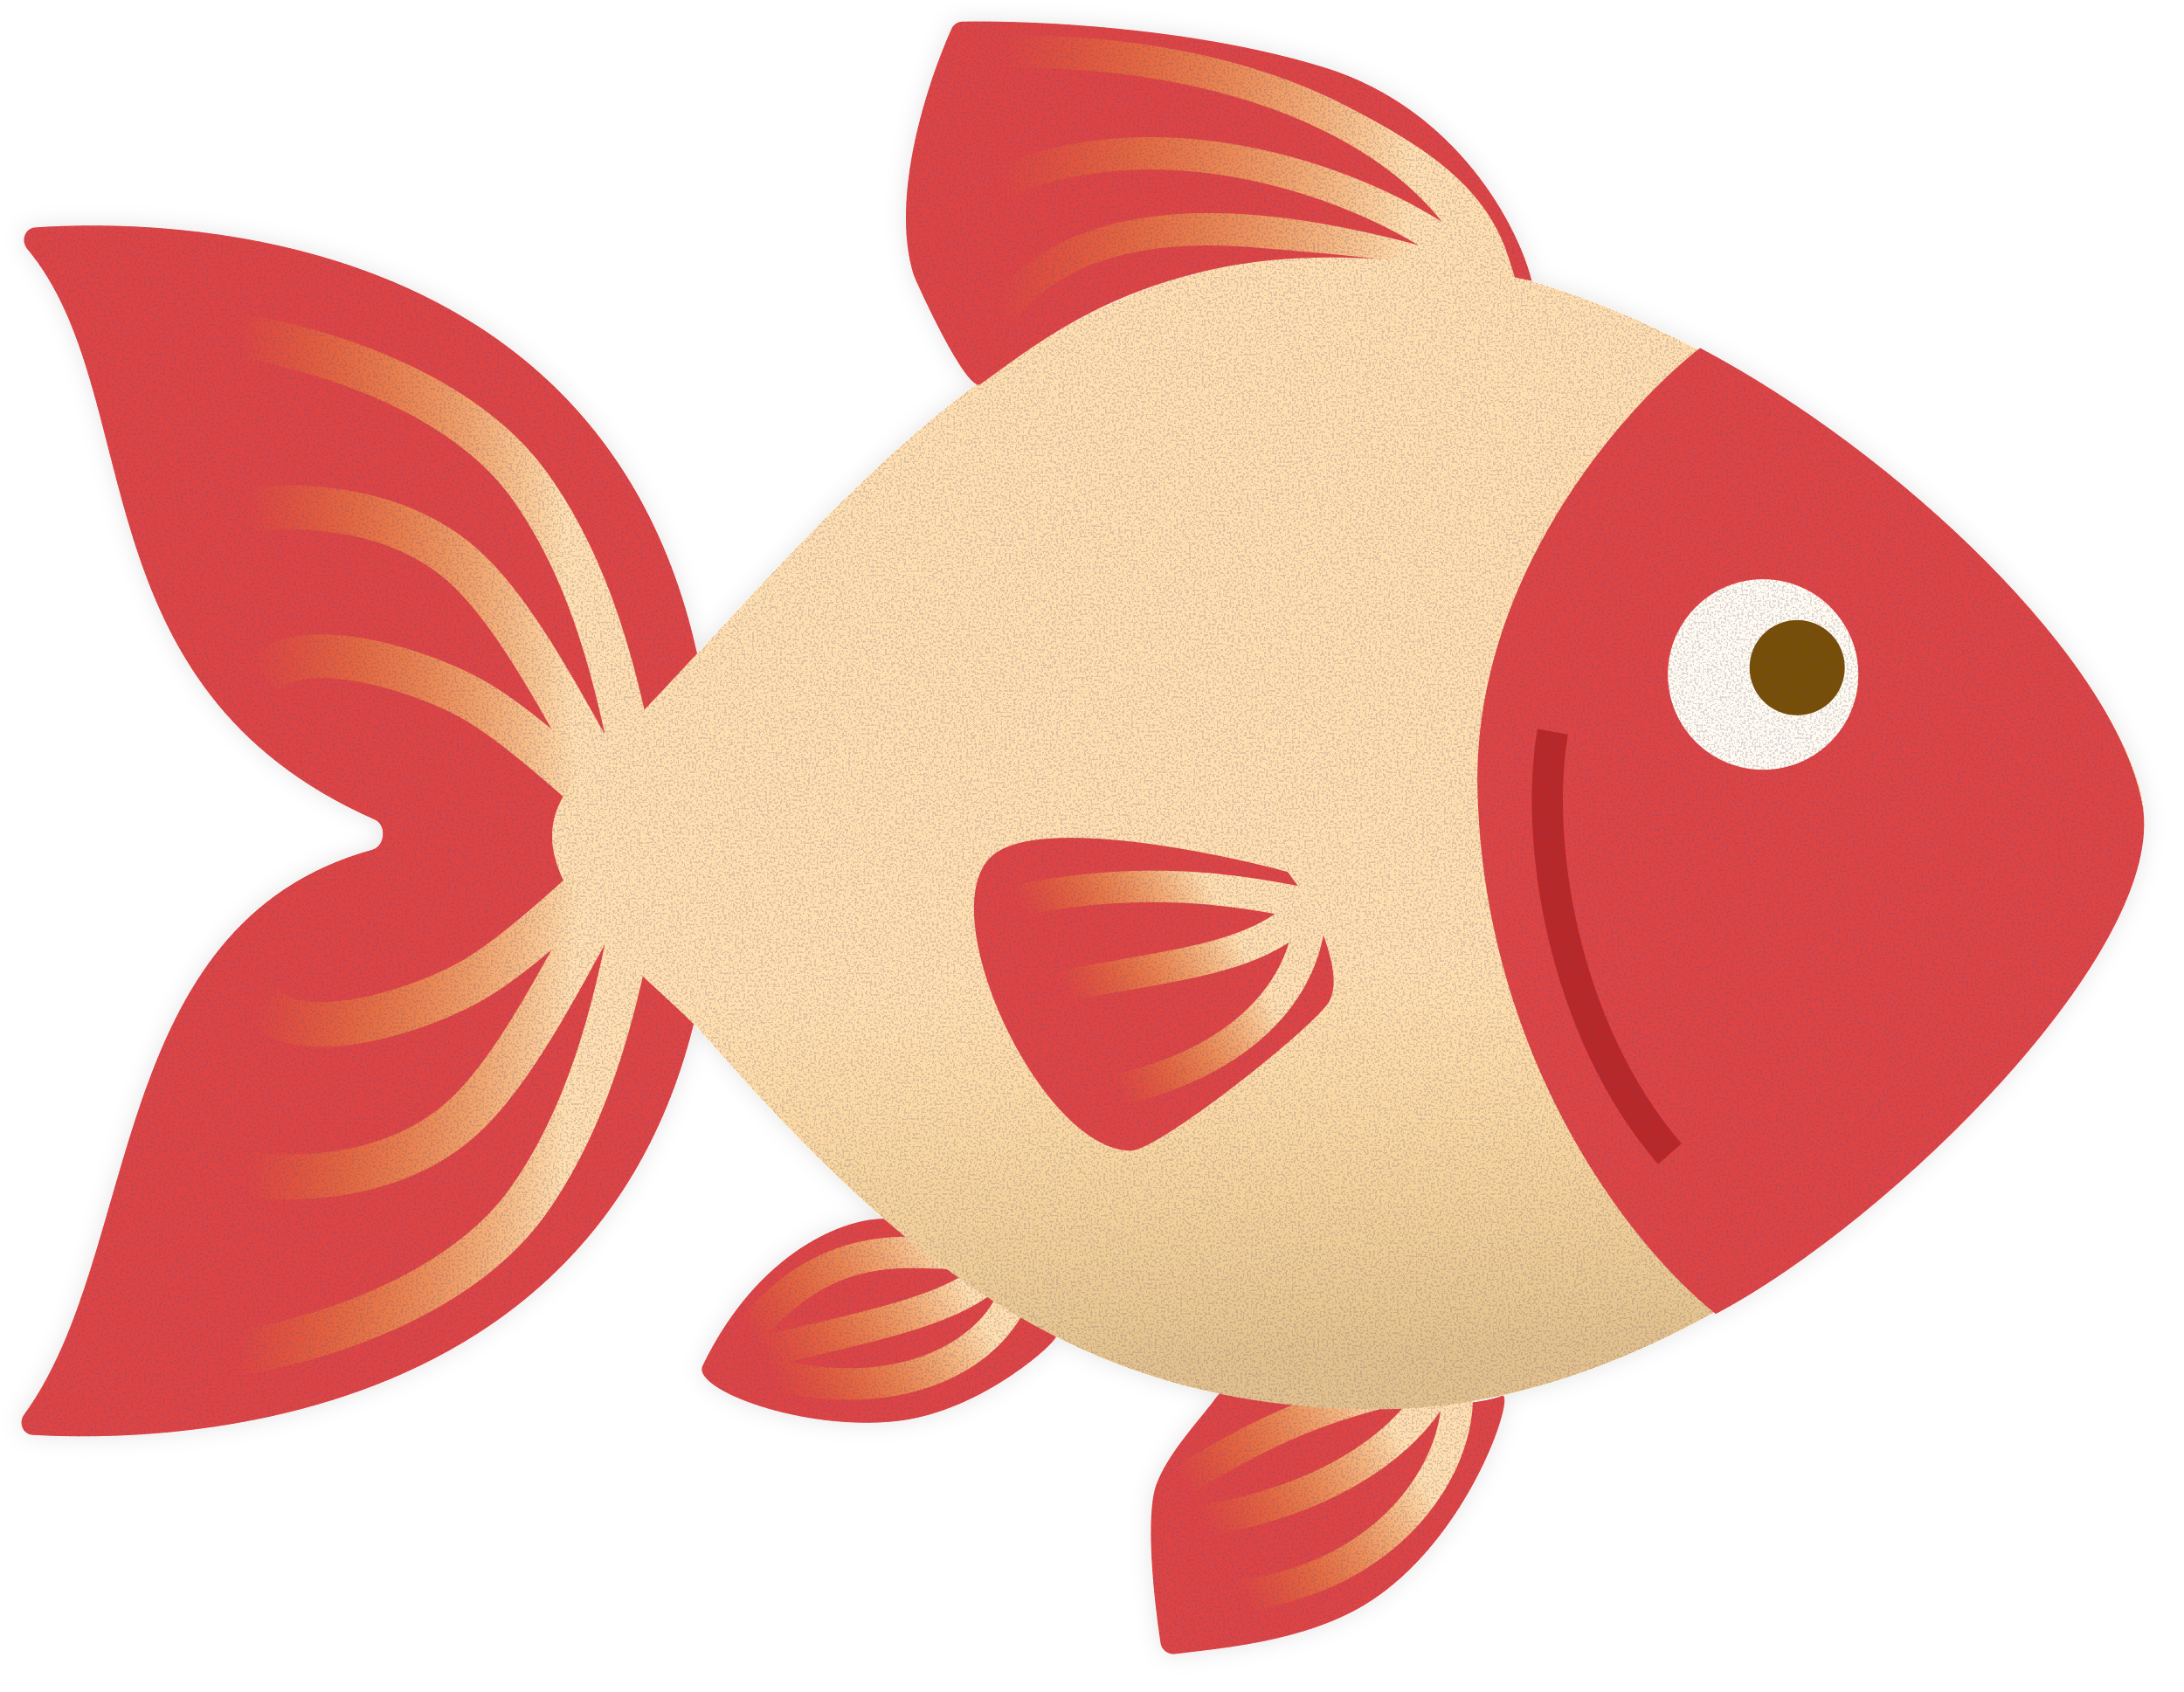
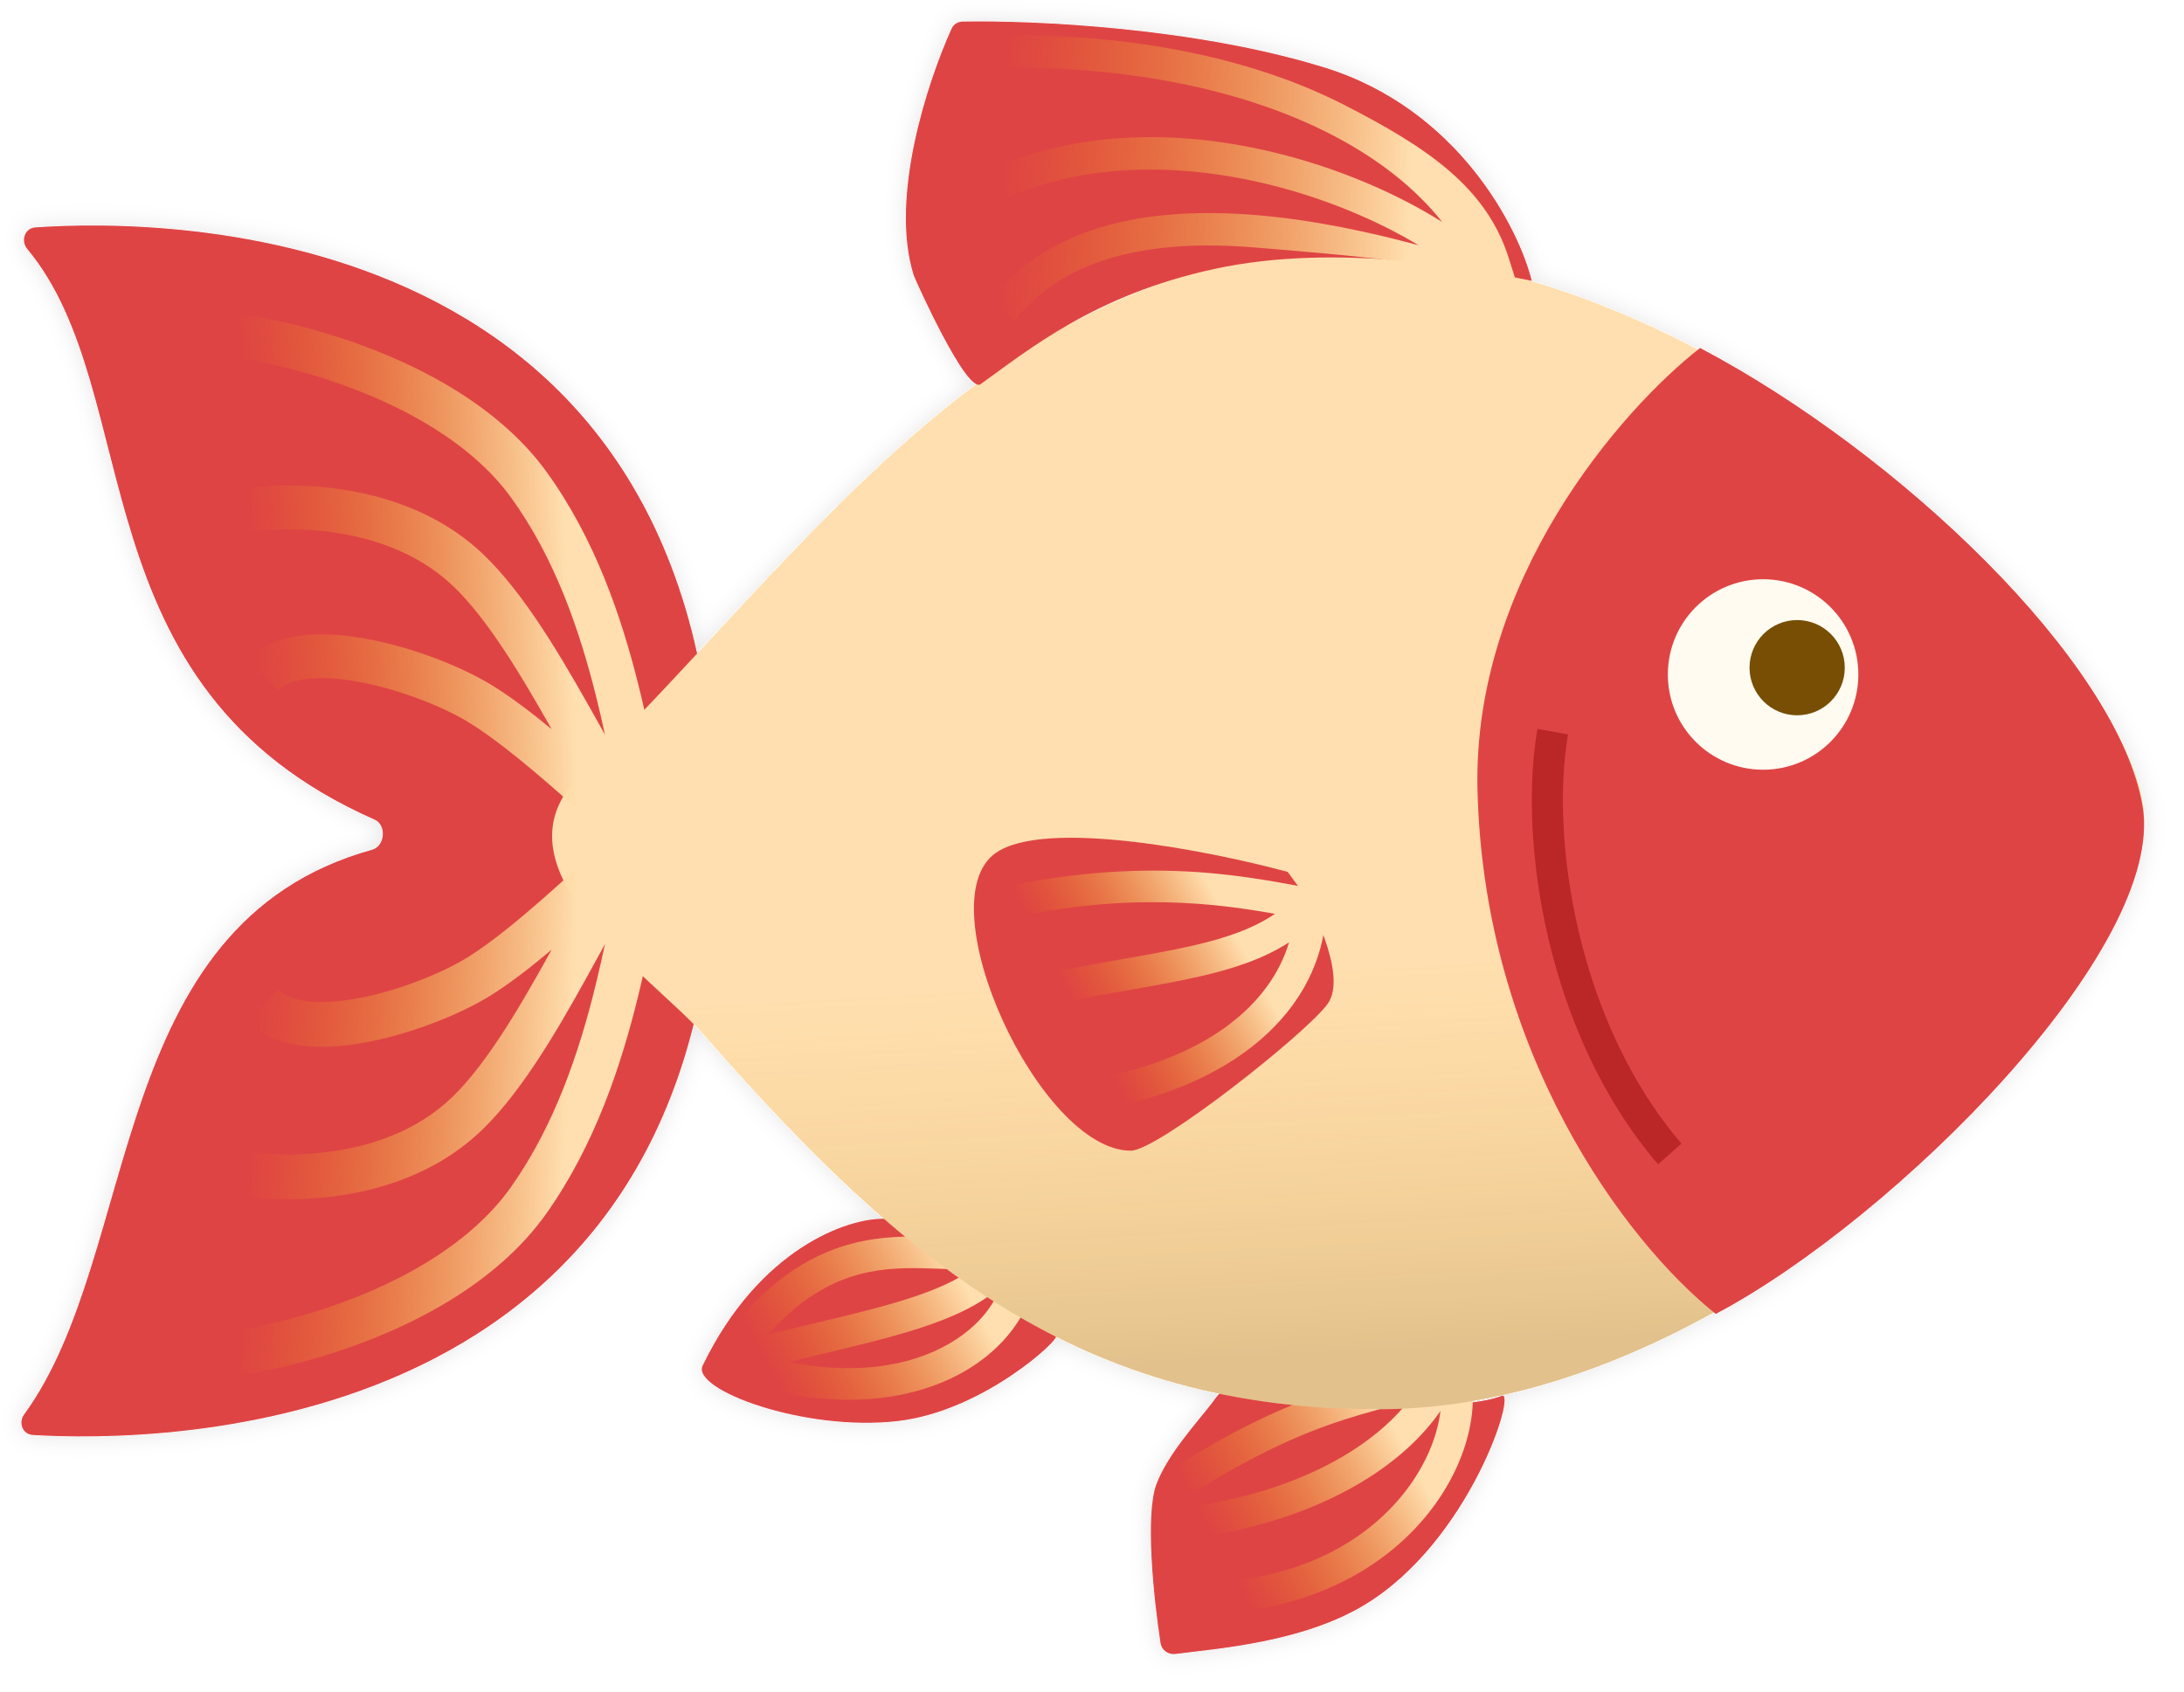
<svg xmlns="http://www.w3.org/2000/svg" width="102" height="79" viewBox="0 0 102 79" fill="none">
-   <g filter="url(#filter0_dn_84_2135)">
+   <g filter="url(#filter0_d_84_2135)">
    <path d="M32.814 63.786C35.449 58.331 39.598 56.859 41.354 56.926C41.446 56.929 41.534 56.961 41.611 57.011C43.402 58.192 43.407 58.986 49.311 62.414C49.527 62.54 45.926 65.912 41.933 66.374C37.548 66.882 32.275 64.902 32.814 63.786Z" fill="#DF4444" />
    <path d="M70.136 65.194C68.177 65.994 61.107 65.626 57.256 64.956C57.007 64.913 56.752 65.337 56.599 65.536C55.941 66.398 54.52 67.926 54.001 69.342C53.484 70.751 53.867 74.587 54.202 76.754C54.253 77.079 54.564 77.297 54.893 77.254C56.861 77 60.812 76.715 63.712 74.972C68.642 72.009 70.862 64.898 70.136 65.194Z" fill="#DF4444" />
    <path d="M56.604 75.388C61.554 75.148 64.942 73.016 66.869 70.474C67.827 69.21 68.424 67.843 68.665 66.563C68.903 65.295 68.802 64.053 68.282 63.09L67.822 62.238L67.123 62.907C66.084 63.902 65.101 64.074 63.134 64.656C61.193 65.229 58.566 66.152 54.59 68.703L55.387 69.944C59.229 67.479 61.725 66.61 63.551 66.07C64.38 65.826 65.129 65.638 65.83 65.38C65.194 66.209 64.309 67.019 63.169 67.75C61.065 69.1 58.138 70.148 54.474 70.507L54.617 71.975C58.477 71.597 61.636 70.487 63.966 68.992C65.374 68.089 66.495 67.033 67.275 65.901C67.26 66.028 67.24 66.158 67.215 66.29C67.019 67.329 66.524 68.487 65.693 69.583C64.042 71.762 61.066 73.695 56.532 73.915L56.604 75.388Z" fill="url(#paint0_linear_84_2135)" />
    <path d="M33.712 64.294C38.933 66.107 42.94 65.45 45.459 63.796C47.904 62.191 49.059 59.488 47.967 57.466L47.507 56.615L46.807 57.284C46.418 57.657 45.873 57.795 44.986 57.808C44.543 57.814 44.071 57.791 43.521 57.773C42.983 57.755 42.393 57.743 41.771 57.78C40.518 57.855 39.13 58.127 37.683 58.94C36.239 59.75 34.782 61.072 33.345 63.181L33.954 63.596L33.954 63.597L33.712 64.294ZM45.414 59.268C44.723 59.785 43.747 60.227 42.477 60.638C41.297 61.02 39.941 61.354 38.455 61.708C37.624 61.906 36.755 62.112 35.865 62.333C36.742 61.349 37.594 60.681 38.405 60.226C39.608 59.55 40.765 59.318 41.859 59.253C42.411 59.22 42.946 59.23 43.472 59.247C43.986 59.264 44.518 59.29 45.008 59.283C45.142 59.281 45.278 59.276 45.414 59.268ZM44.65 62.563C42.986 63.655 40.363 64.317 36.816 63.618C37.488 63.455 38.15 63.298 38.797 63.143C40.277 62.79 41.688 62.444 42.931 62.042C44.399 61.566 45.755 60.975 46.721 60.102C46.433 60.934 45.773 61.826 44.65 62.563Z" fill="url(#paint1_linear_84_2135)" />
    <path d="M1.126 66.065C6.637 58.519 4.879 43.156 17.379 39.688C17.981 39.521 18.066 38.536 17.495 38.284C3.414 32.077 6.917 18.409 1.274 11.632C0.957 11.251 1.15 10.656 1.647 10.621C7.611 10.206 33.41 10.074 33.41 38.915C33.41 67.416 7.258 67.375 1.528 67.024C1.052 66.995 0.847 66.447 1.126 66.065Z" fill="#DF4444" />
    <path d="M62.824 11.803C46.786 11.803 37.901 25.601 27.133 36.17C22.696 40.525 30.427 45.553 32.883 48.352C42.191 58.964 50.44 65.915 64.593 65.82C82.198 65.701 100.138 46.151 100.138 38.224C100.138 31.179 81.262 11.804 62.824 11.803Z" fill="#FFDFAF" />
    <path d="M62.824 11.803C46.786 11.803 37.901 25.601 27.133 36.17C22.696 40.525 30.427 45.553 32.883 48.352C42.191 58.964 50.44 65.915 64.593 65.82C82.198 65.701 100.138 46.151 100.138 38.224C100.138 31.179 81.262 11.804 62.824 11.803Z" fill="url(#paint2_linear_84_2135)" fill-opacity="0.2" />
    <path d="M42.671 12.851C41.54 9.246 43.297 3.872 44.442 1.336C44.532 1.138 44.73 1.011 44.954 1.007C48.312 0.944 55.833 1.286 61.865 3.154C68.125 5.094 70.949 10.696 71.54 13.12C69.079 12.597 62.551 11.292 56.697 12.566C51.125 13.778 48.038 16.341 45.814 17.93C45.185 18.503 42.738 13.062 42.671 12.851Z" fill="#DF4444" />
    <path d="M47.105 1.635C53.49 1.635 58.794 2.863 62.769 4.895C66.739 6.924 69.431 8.784 70.466 12.062L70.906 13.455L69.547 13.019C67.265 12.287 62.922 11.911 58.507 11.552C54.049 11.19 49.791 11.886 47.386 14.981L46.237 14.035C49.129 10.315 54.067 9.673 58.622 10.043C61.352 10.264 64.043 10.858 66.255 11.456C64.362 10.315 61.874 9.242 59.115 8.582C54.478 7.472 49.255 7.572 44.993 10.305L44.215 9.019C48.929 5.997 54.595 5.945 59.449 7.107C62.472 7.831 65.251 9.043 67.356 10.37C66.132 8.819 64.38 7.409 62.114 6.251C58.386 4.345 53.317 3.15 47.105 3.15V1.635Z" fill="url(#paint3_linear_84_2135)" />
    <path d="M69.004 36.895C68.769 27.104 75.689 19.152 79.4 16.252C88.631 21.118 98.886 30.85 100.064 37.633C101.217 44.268 88.484 56.949 80.133 61.372C75.884 57.981 69.297 49.134 69.004 36.895Z" fill="#DF4444" />
    <path d="M5.449 14.555C6.499 14.31 7.99 14.287 9.646 14.449C11.323 14.614 13.248 14.978 15.194 15.561C19.047 16.714 23.166 18.781 25.524 22.038C27.8 25.183 29.022 28.818 29.815 31.989C30.212 33.576 30.508 35.072 30.768 36.33C31.035 37.617 31.256 38.608 31.505 39.284L29.865 40.401L29.403 39.99C28.306 39.009 27.082 37.881 25.801 36.768C24.348 35.506 22.944 34.373 21.826 33.7C20.69 33.017 18.756 32.237 16.893 31.874C15.964 31.693 15.105 31.626 14.401 31.701C13.687 31.776 13.248 31.984 13.005 32.239L11.522 30.831C12.23 30.088 13.216 29.772 14.184 29.67C15.162 29.566 16.24 29.666 17.286 29.87C19.372 30.276 21.532 31.139 22.883 31.951C23.764 32.481 24.757 33.23 25.763 34.057C25.736 34.008 25.709 33.96 25.681 33.912C24.131 31.174 22.497 28.491 20.813 27.06C19.061 25.572 16.73 24.885 14.361 24.747C11.992 24.61 9.689 25.028 8.098 25.639L7.362 23.733C9.232 23.015 11.828 22.554 14.48 22.708C17.132 22.863 19.944 23.639 22.14 25.505C24.15 27.213 25.953 30.238 27.464 32.908C27.736 33.388 27.999 33.858 28.254 34.312C28.125 33.721 27.985 33.11 27.828 32.484C27.06 29.411 25.916 26.069 23.864 23.234C21.893 20.511 18.285 18.619 14.605 17.517C12.784 16.971 10.99 16.633 9.445 16.482C7.879 16.328 6.646 16.374 5.916 16.544L5.449 14.555Z" fill="url(#paint4_linear_84_2135)" />
    <path d="M5.449 64.335C6.499 64.586 7.99 64.61 9.646 64.444C11.323 64.275 13.248 63.902 15.194 63.305C19.047 62.123 23.166 60.007 25.524 56.67C27.8 53.448 29.022 49.724 29.815 46.476C30.212 44.85 30.508 43.318 30.768 42.029C31.035 40.71 31.256 39.696 31.505 39.003L29.865 37.859L29.403 38.28C28.306 39.284 27.082 40.44 25.801 41.58C24.348 42.873 22.944 44.034 21.826 44.723C20.69 45.423 18.756 46.221 16.893 46.594C15.964 46.779 15.105 46.848 14.401 46.771C13.687 46.694 13.248 46.481 13.005 46.22L11.522 47.663C12.23 48.423 13.216 48.747 14.184 48.852C15.162 48.958 16.24 48.856 17.286 48.647C19.372 48.23 21.532 47.347 22.883 46.515C23.764 45.972 24.757 45.205 25.763 44.358C25.736 44.407 25.709 44.457 25.681 44.506C24.131 47.311 22.497 50.059 20.813 51.525C19.061 53.05 16.73 53.753 14.361 53.894C11.992 54.035 9.689 53.607 8.098 52.981L7.362 54.933C9.232 55.669 11.828 56.141 14.48 55.983C17.132 55.825 19.944 55.03 22.14 53.118C24.15 51.368 25.953 48.269 27.464 45.535C27.736 45.043 27.999 44.562 28.254 44.096C28.125 44.702 27.985 45.328 27.828 45.969C27.06 49.117 25.916 52.54 23.864 55.445C21.893 58.234 18.285 60.172 14.605 61.301C12.784 61.86 10.99 62.206 9.445 62.362C7.879 62.519 6.646 62.472 5.916 62.298L5.449 64.335Z" fill="url(#paint5_linear_84_2135)" />
    <path d="M73.232 34.302C72.817 36.688 72.91 40.044 73.735 43.533C74.558 47.019 76.099 50.582 78.531 53.415L77.438 54.382C74.816 51.327 73.188 47.53 72.324 43.877C71.462 40.227 71.349 36.664 71.804 34.046L73.232 34.302Z" fill="#BB2626" />
    <path d="M86.791 31.504C86.791 33.961 84.8 35.952 82.343 35.952C79.886 35.952 77.894 33.961 77.894 31.504C77.894 29.047 79.886 27.055 82.343 27.055C84.8 27.055 86.791 29.047 86.791 31.504Z" fill="#FFFBF1" />
    <path d="M46.491 39.849C48.79 38.21 56.549 39.751 60.141 40.726L61.001 41.902C61.001 41.902 63.001 45.5 62.009 46.883C61.017 48.266 54.077 53.746 52.813 53.746C48.535 53.746 43.245 42.162 46.491 39.849Z" fill="#DF4444" />
    <path d="M50.979 51.906C58.262 50.692 61.941 46.66 61.941 42.224L61.941 41.59L61.314 41.495C59.122 41.162 54.103 39.801 46.564 41.504L46.889 42.943C52.743 41.621 56.953 42.224 59.547 42.683C58.532 43.371 57.294 43.802 55.747 44.159C54.663 44.409 53.459 44.616 52.095 44.856C50.738 45.096 49.239 45.366 47.597 45.739L47.924 47.177C49.528 46.813 50.997 46.548 52.351 46.309C53.698 46.072 54.948 45.857 56.079 45.596C57.625 45.24 59.007 44.784 60.202 44.017C59.356 46.853 56.423 49.503 50.736 50.451L50.979 51.906Z" fill="url(#paint6_linear_84_2135)" />
    <path d="M86.157 31.186C86.157 32.414 85.162 33.41 83.933 33.41C82.705 33.41 81.709 32.414 81.709 31.186C81.709 29.958 82.705 28.962 83.933 28.962C85.162 28.962 86.157 29.958 86.157 31.186Z" fill="#774E03" />
  </g>
  <defs>
-     <filter id="filter0_dn_84_2135" x="0" y="0" width="101.139" height="78.26" filterUnits="userSpaceOnUse" color-interpolation-filters="sRGB">
+     <filter id="filter0_d_84_2135" x="0" y="0" width="101.139" height="78.26" filterUnits="userSpaceOnUse" color-interpolation-filters="sRGB">
      <feFlood flood-opacity="0" result="BackgroundImageFix" />
      <feColorMatrix in="SourceAlpha" type="matrix" values="0 0 0 0 0 0 0 0 0 0 0 0 0 0 0 0 0 0 127 0" result="hardAlpha" />
      <feOffset />
      <feGaussianBlur stdDeviation="0.5" />
      <feComposite in2="hardAlpha" operator="out" />
      <feColorMatrix type="matrix" values="0 0 0 0 0 0 0 0 0 0 0 0 0 0 0 0 0 0 0.1 0" />
      <feBlend mode="normal" in2="BackgroundImageFix" result="effect1_dropShadow_84_2135" />
-       <feBlend mode="normal" in="SourceGraphic" in2="BackgroundImageFix" result="shape" />
-       <feTurbulence type="fractalNoise" baseFrequency="10 10" stitchTiles="stitch" numOctaves="3" result="noise" seed="1839" />
-       <feColorMatrix in="noise" type="luminanceToAlpha" result="alphaNoise" />
-       <feComponentTransfer in="alphaNoise" result="coloredNoise1">
-         <feFuncA type="discrete" tableValues="0 0 0 0 1 1 1 1 1 1 1 1 1 1 1 1 1 1 1 1 1 1 1 1 1 1 1 1 1 1 1 1 1 1 1 1 1 1 1 1 1 1 1 1 1 0 0 0 0 0 0 0 0 0 0 0 0 0 0 0 0 0 0 0 0 0 0 0 0 0 0 0 0 0 0 0 0 0 0 0 0 0 0 0 0 0 0 0 0 0 0 0 0 0 0 0 0 0 0 0 " />
-       </feComponentTransfer>
-       <feComposite operator="in" in2="shape" in="coloredNoise1" result="noise1Clipped" />
-       <feFlood flood-color="rgba(94, 77, 126, 0.2)" result="color1Flood" />
-       <feComposite operator="in" in2="noise1Clipped" in="color1Flood" result="color1" />
-       <feMerge result="effect2_noise_84_2135">
-         <feMergeNode in="shape" />
-         <feMergeNode in="color1" />
-       </feMerge>
-       <feBlend mode="normal" in="effect2_noise_84_2135" in2="effect1_dropShadow_84_2135" result="effect2_noise_84_2135" />
+       <feBlend mode="normal" in="SourceGraphic" in2="effect1_dropShadow_84_2135" result="shape" />
    </filter>
    <linearGradient id="paint0_linear_84_2135" x1="55.673" y1="69.921" x2="74.68" y2="59.754" gradientUnits="userSpaceOnUse">
      <stop stop-color="#EA9800" stop-opacity="0" />
      <stop offset="0.457" stop-color="#FFDFAF" />
    </linearGradient>
    <linearGradient id="paint1_linear_84_2135" x1="35.081" y1="62.276" x2="54.089" y2="52.109" gradientUnits="userSpaceOnUse">
      <stop stop-color="#EA9800" stop-opacity="0" />
      <stop offset="0.457" stop-color="#FFDFAF" />
    </linearGradient>
    <linearGradient id="paint2_linear_84_2135" x1="58" y1="63.5" x2="57" y2="45.5" gradientUnits="userSpaceOnUse">
      <stop stop-color="#724B01" />
      <stop offset="1" stop-color="#EA9800" stop-opacity="0" />
    </linearGradient>
    <linearGradient id="paint3_linear_84_2135" x1="46.71" y1="10.616" x2="77.758" y2="11.801" gradientUnits="userSpaceOnUse">
      <stop stop-color="#EA9800" stop-opacity="0" />
      <stop offset="0.615" stop-color="#FFDFAF" />
    </linearGradient>
    <linearGradient id="paint4_linear_84_2135" x1="12.117" y1="34.398" x2="40.218" y2="32.921" gradientUnits="userSpaceOnUse">
      <stop stop-color="#EA9800" stop-opacity="0" />
      <stop offset="0.524" stop-color="#FFDFAF" />
    </linearGradient>
    <linearGradient id="paint5_linear_84_2135" x1="12.117" y1="44.008" x2="40.222" y2="45.45" gradientUnits="userSpaceOnUse">
      <stop stop-color="#EA9800" stop-opacity="0" />
      <stop offset="0.524" stop-color="#FFDFAF" />
    </linearGradient>
    <linearGradient id="paint6_linear_84_2135" x1="49.244" y1="48.705" x2="68.251" y2="38.537" gradientUnits="userSpaceOnUse">
      <stop offset="0.077" stop-color="#EA9800" stop-opacity="0" />
      <stop offset="0.457" stop-color="#FFDFAF" />
    </linearGradient>
  </defs>
</svg>
